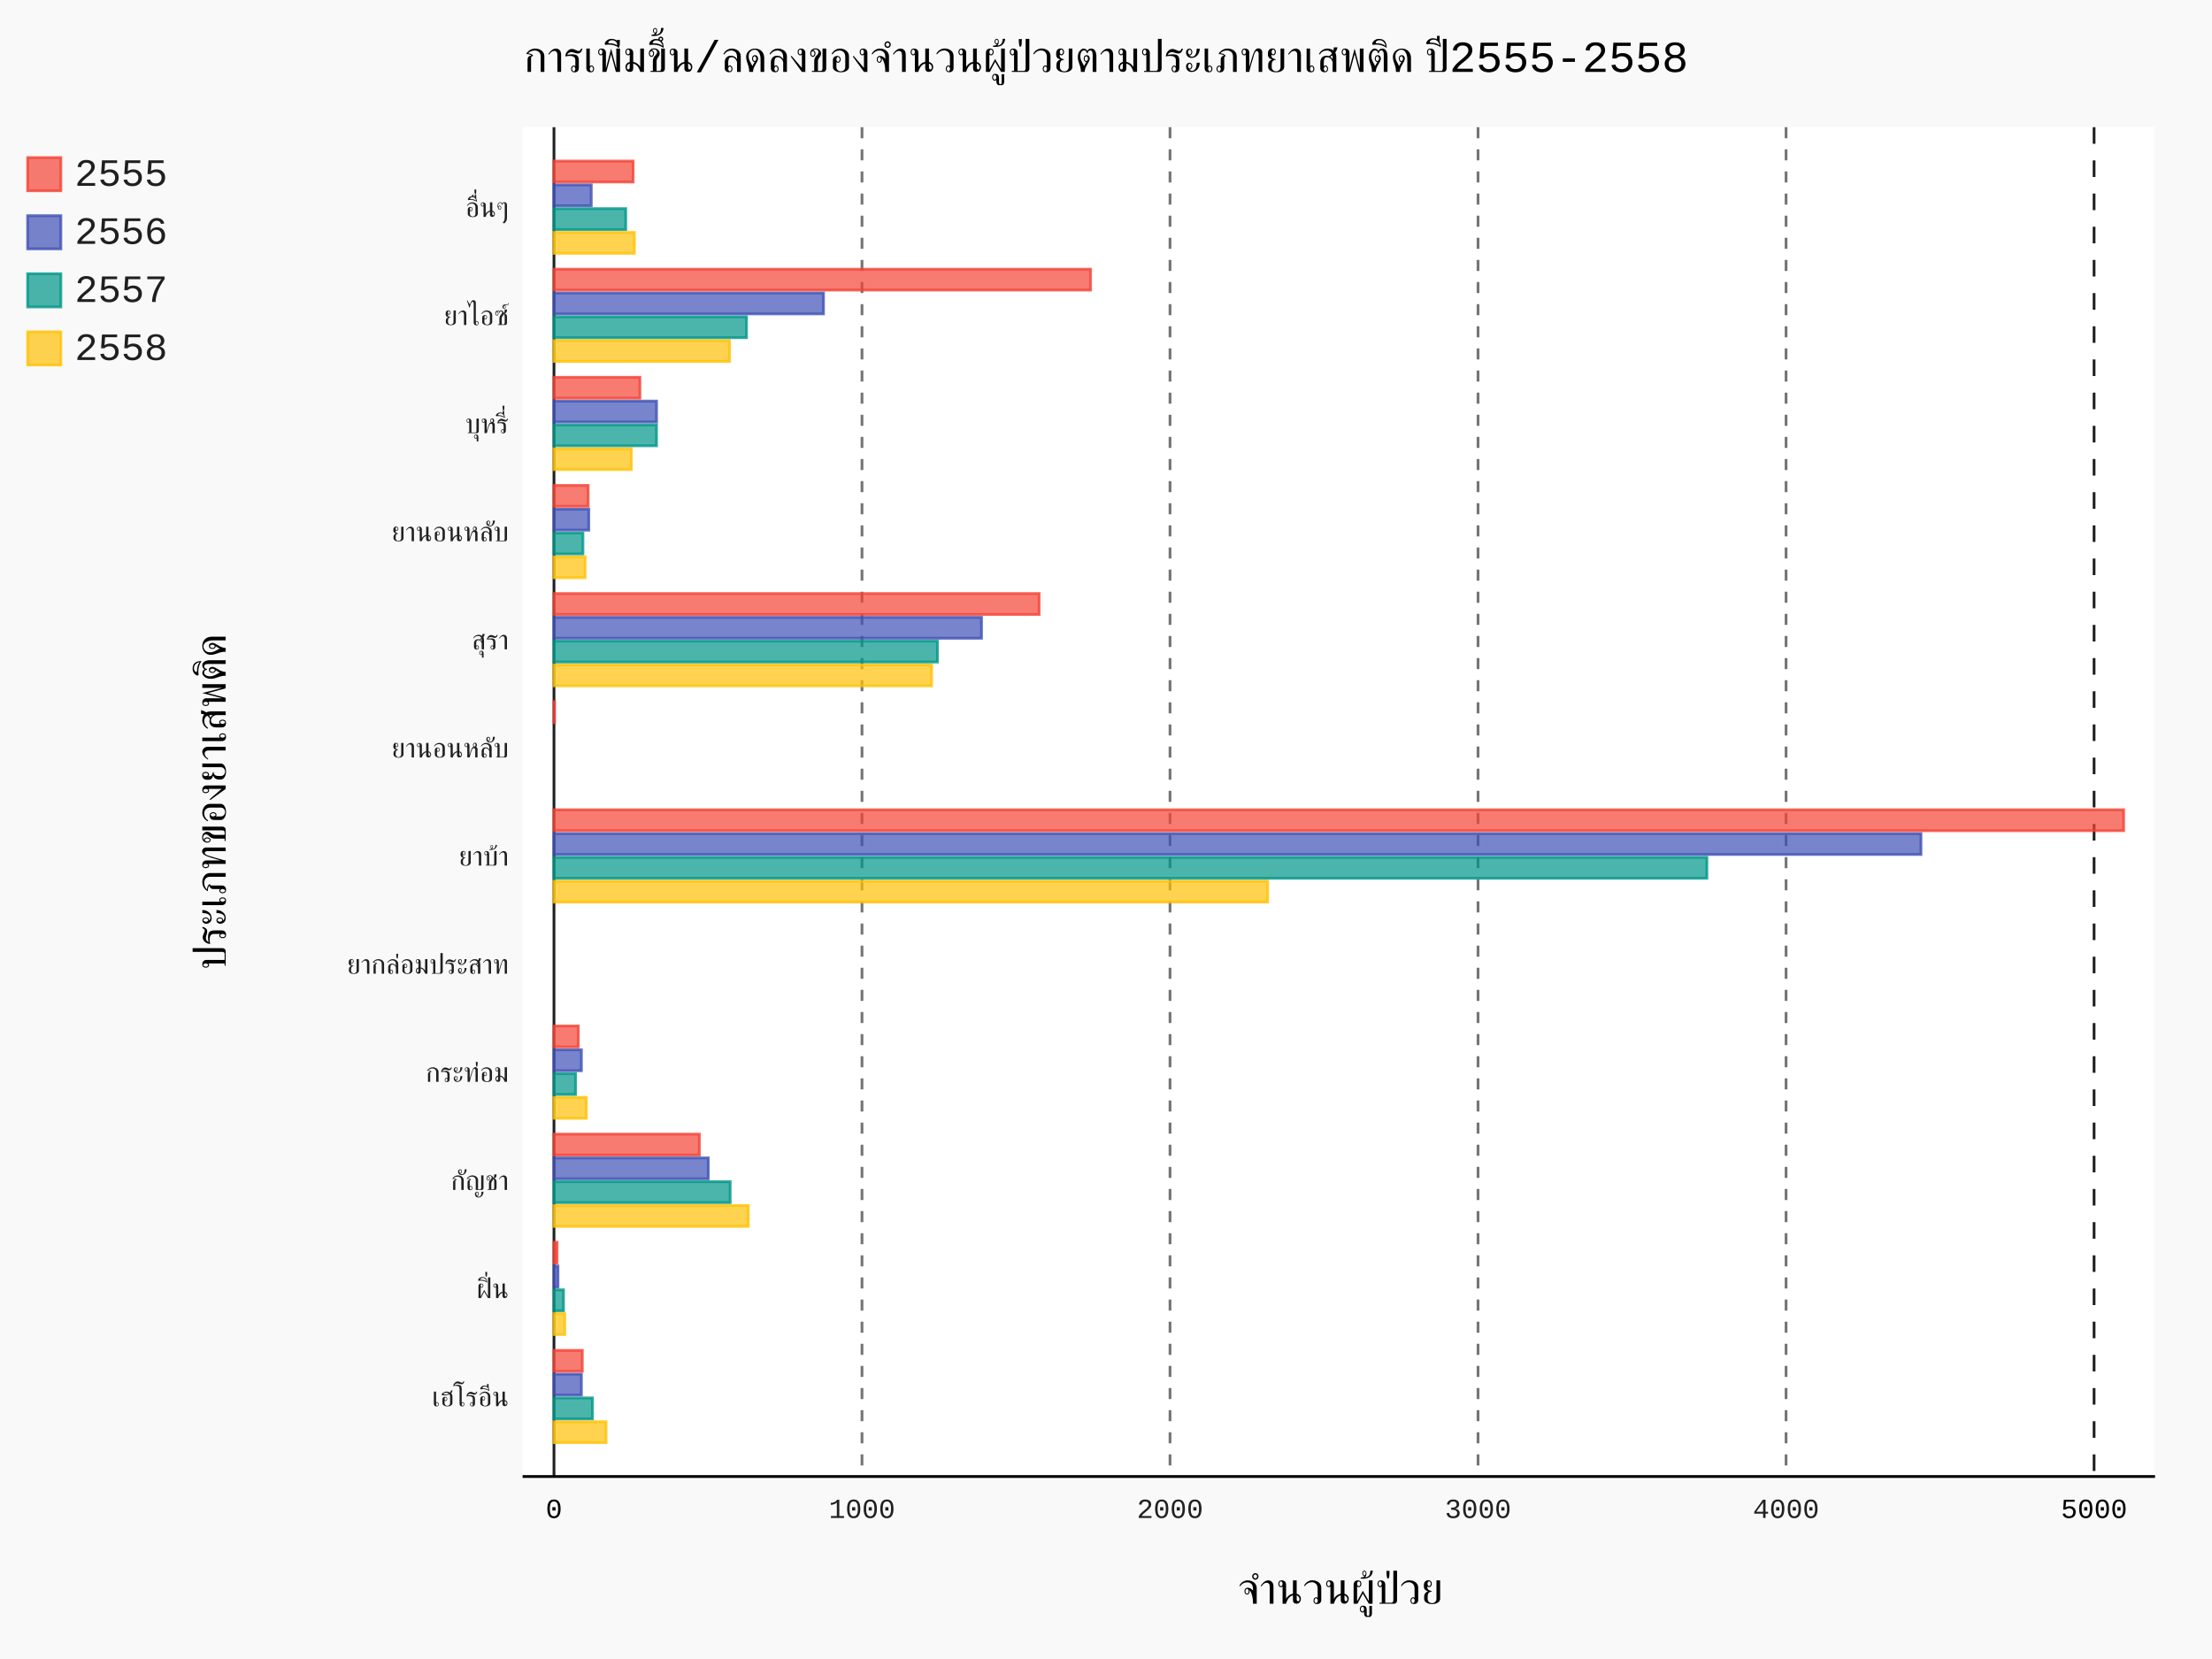
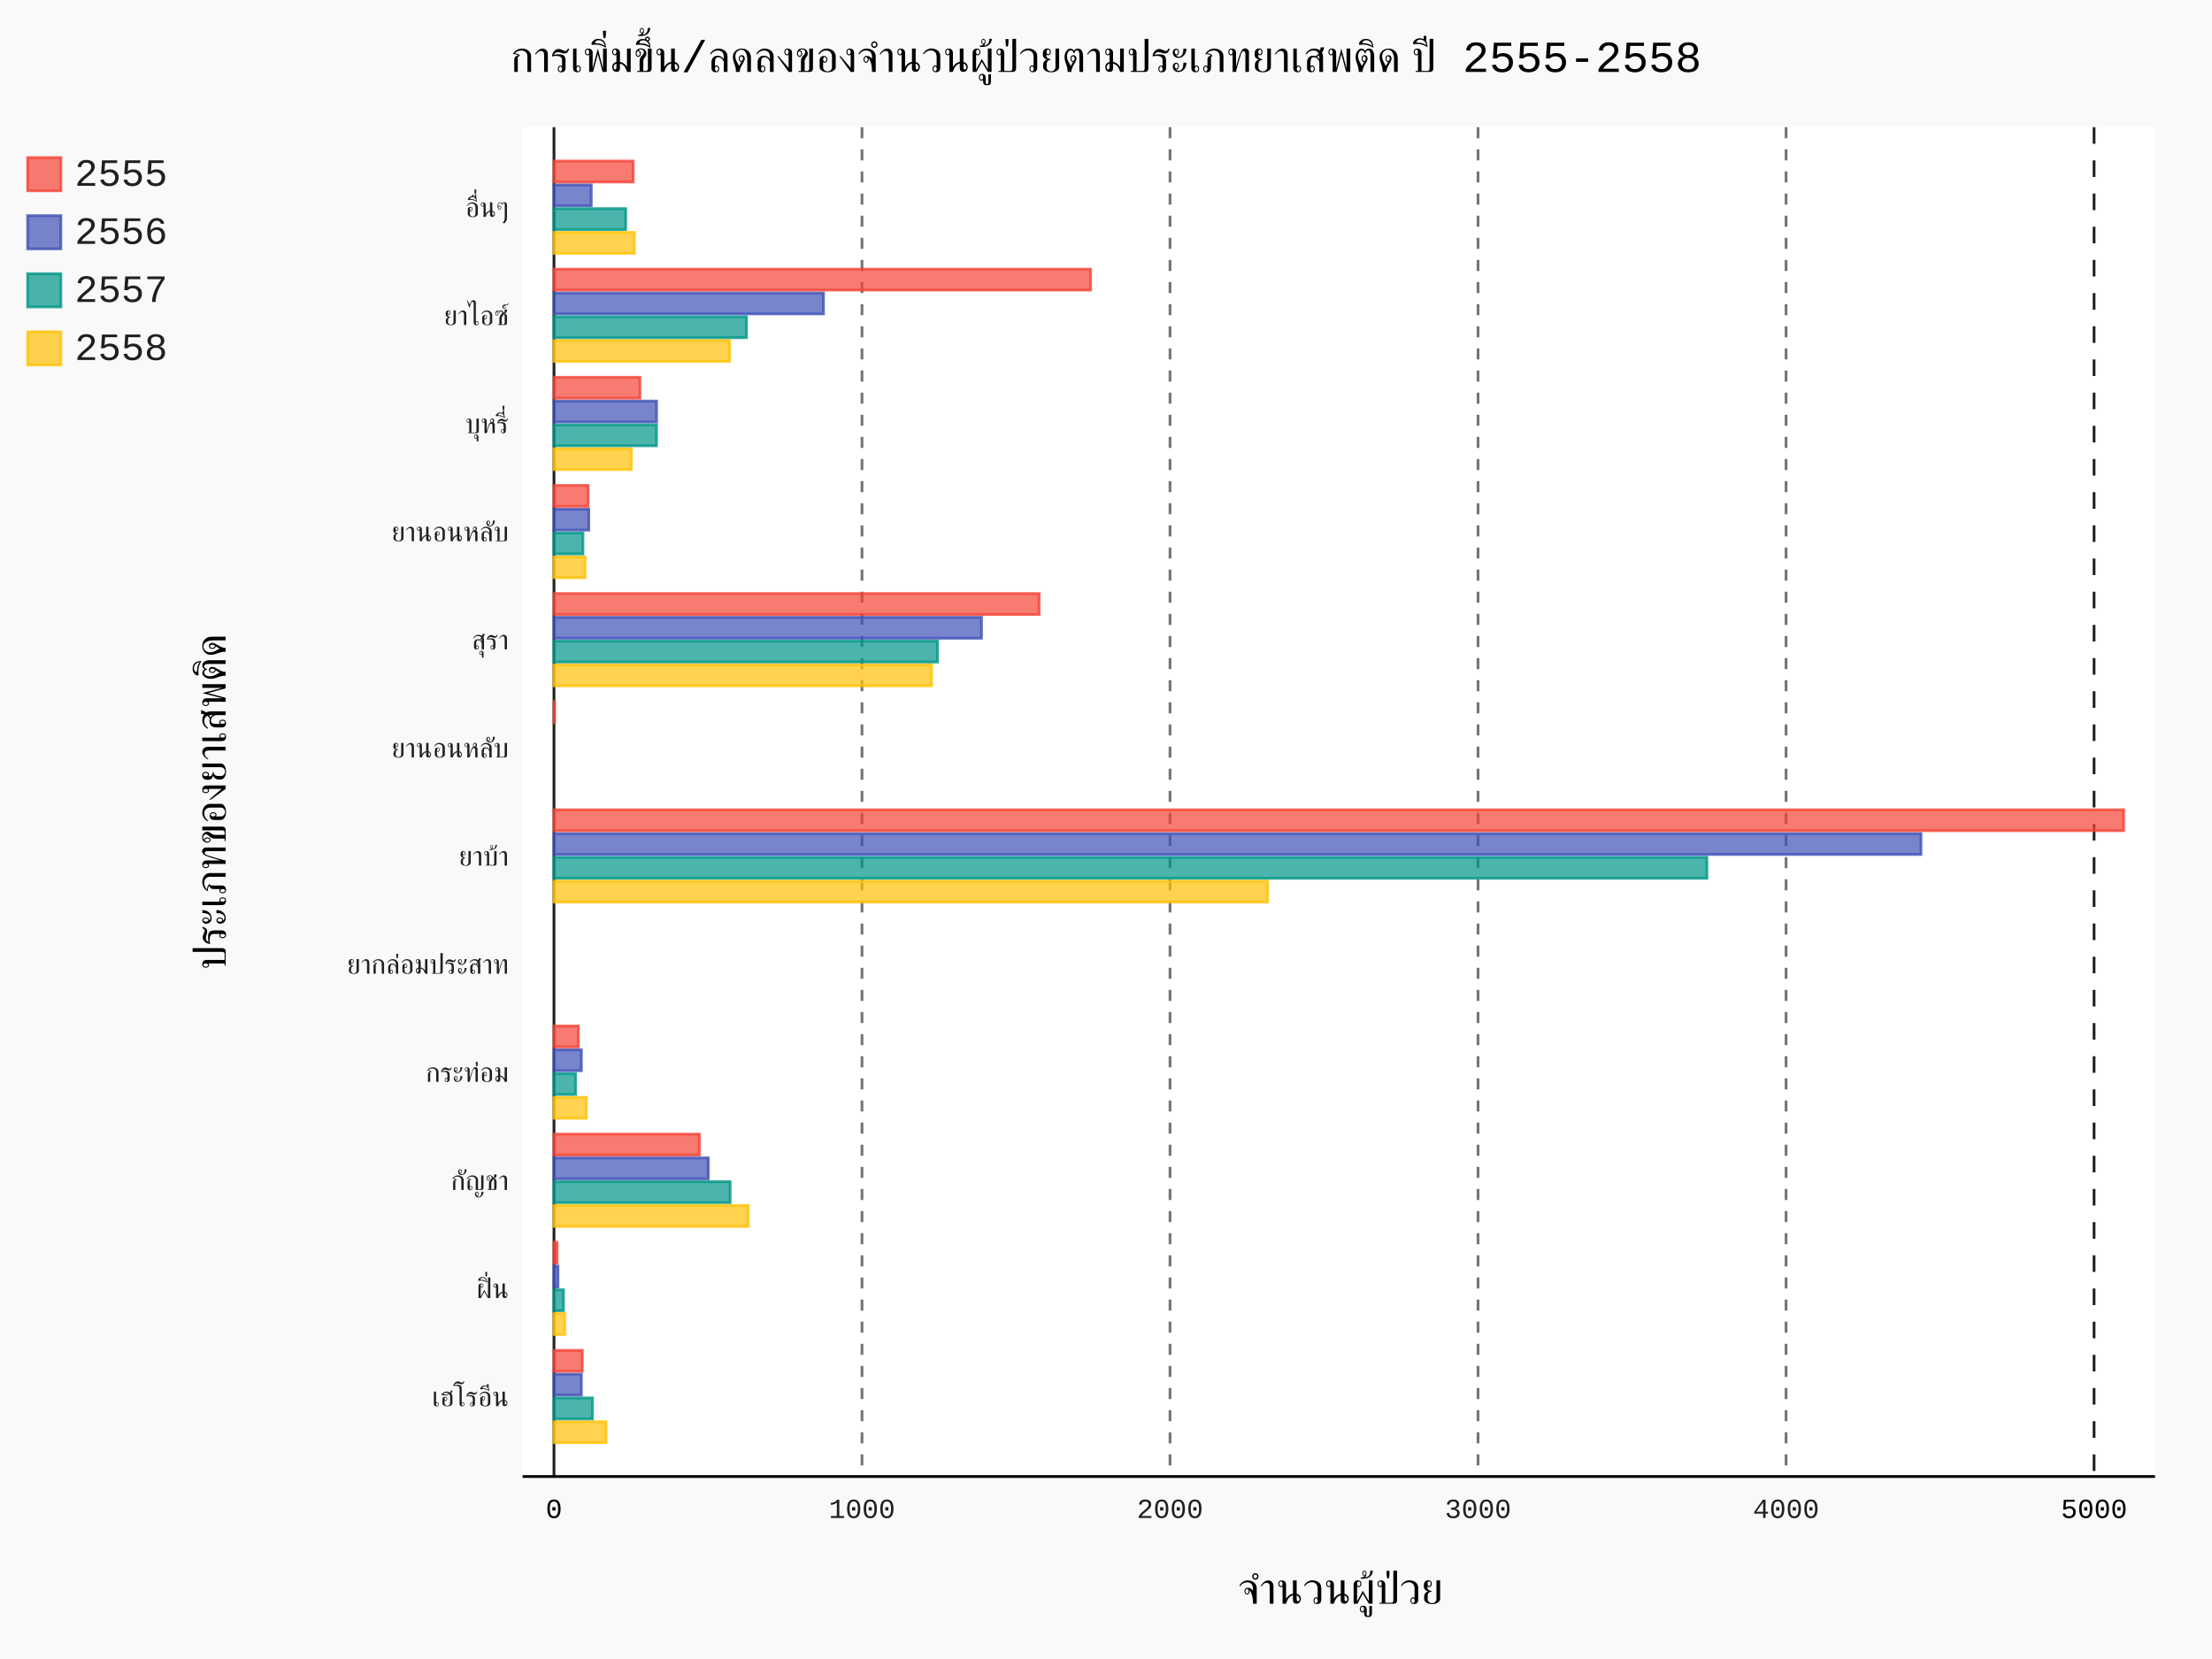
- <svg xmlns="http://www.w3.org/2000/svg" class="pygal-chart" id="chart-aab667e9-ec4f-46fc-a4ac-f212268021ac" viewBox="0 0 800 600">
+ <svg xmlns="http://www.w3.org/2000/svg" class="pygal-chart" id="chart-703345c4-eda2-4bdb-b817-b4ccc04b5e8a" viewBox="0 0 800 600">
  <defs>
-     <style type="text/css">#chart-aab667e9-ec4f-46fc-a4ac-f212268021ac{-webkit-user-select:none;-webkit-font-smoothing:antialiased;font-family:Consolas,"Liberation Mono",Menlo,Courier,monospace}#chart-aab667e9-ec4f-46fc-a4ac-f212268021ac .title{font-family:Consolas,"Liberation Mono",Menlo,Courier,monospace;font-size:16px}#chart-aab667e9-ec4f-46fc-a4ac-f212268021ac .legends .legend text{font-family:Consolas,"Liberation Mono",Menlo,Courier,monospace;font-size:14px}#chart-aab667e9-ec4f-46fc-a4ac-f212268021ac .axis text{font-family:Consolas,"Liberation Mono",Menlo,Courier,monospace;font-size:10px}#chart-aab667e9-ec4f-46fc-a4ac-f212268021ac .axis text.major{font-family:Consolas,"Liberation Mono",Menlo,Courier,monospace;font-size:10px}#chart-aab667e9-ec4f-46fc-a4ac-f212268021ac .text-overlay text.value{font-family:Consolas,"Liberation Mono",Menlo,Courier,monospace;font-size:16px}#chart-aab667e9-ec4f-46fc-a4ac-f212268021ac .text-overlay text.label{font-family:Consolas,"Liberation Mono",Menlo,Courier,monospace;font-size:10px}#chart-aab667e9-ec4f-46fc-a4ac-f212268021ac .tooltip{font-family:Consolas,"Liberation Mono",Menlo,Courier,monospace;font-size:14px}#chart-aab667e9-ec4f-46fc-a4ac-f212268021ac text.no_data{font-family:Consolas,"Liberation Mono",Menlo,Courier,monospace;font-size:64px}
- #chart-aab667e9-ec4f-46fc-a4ac-f212268021ac{background-color:rgba(249,249,249,1)}#chart-aab667e9-ec4f-46fc-a4ac-f212268021ac path,#chart-aab667e9-ec4f-46fc-a4ac-f212268021ac line,#chart-aab667e9-ec4f-46fc-a4ac-f212268021ac rect,#chart-aab667e9-ec4f-46fc-a4ac-f212268021ac circle{-webkit-transition:150ms;-moz-transition:150ms;transition:150ms}#chart-aab667e9-ec4f-46fc-a4ac-f212268021ac .graph &gt; .background{fill:rgba(249,249,249,1)}#chart-aab667e9-ec4f-46fc-a4ac-f212268021ac .plot &gt; .background{fill:rgba(255,255,255,1)}#chart-aab667e9-ec4f-46fc-a4ac-f212268021ac .graph{fill:rgba(0,0,0,.87)}#chart-aab667e9-ec4f-46fc-a4ac-f212268021ac text.no_data{fill:rgba(0,0,0,1)}#chart-aab667e9-ec4f-46fc-a4ac-f212268021ac .title{fill:rgba(0,0,0,1)}#chart-aab667e9-ec4f-46fc-a4ac-f212268021ac .legends .legend text{fill:rgba(0,0,0,.87)}#chart-aab667e9-ec4f-46fc-a4ac-f212268021ac .legends .legend:hover text{fill:rgba(0,0,0,1)}#chart-aab667e9-ec4f-46fc-a4ac-f212268021ac .axis .line{stroke:rgba(0,0,0,1)}#chart-aab667e9-ec4f-46fc-a4ac-f212268021ac .axis .guide.line{stroke:rgba(0,0,0,.54)}#chart-aab667e9-ec4f-46fc-a4ac-f212268021ac .axis .major.line{stroke:rgba(0,0,0,.87)}#chart-aab667e9-ec4f-46fc-a4ac-f212268021ac .axis text.major{fill:rgba(0,0,0,1)}#chart-aab667e9-ec4f-46fc-a4ac-f212268021ac .axis.y .guides:hover .guide.line,#chart-aab667e9-ec4f-46fc-a4ac-f212268021ac .line-graph .axis.x .guides:hover .guide.line,#chart-aab667e9-ec4f-46fc-a4ac-f212268021ac .stackedline-graph .axis.x .guides:hover .guide.line,#chart-aab667e9-ec4f-46fc-a4ac-f212268021ac .xy-graph .axis.x .guides:hover .guide.line{stroke:rgba(0,0,0,1)}#chart-aab667e9-ec4f-46fc-a4ac-f212268021ac .axis .guides:hover text{fill:rgba(0,0,0,1)}#chart-aab667e9-ec4f-46fc-a4ac-f212268021ac .reactive{fill-opacity:.7;stroke-opacity:.8}#chart-aab667e9-ec4f-46fc-a4ac-f212268021ac .ci{stroke:rgba(0,0,0,.87)}#chart-aab667e9-ec4f-46fc-a4ac-f212268021ac .reactive.active,#chart-aab667e9-ec4f-46fc-a4ac-f212268021ac .active .reactive{fill-opacity:.8;stroke-opacity:.9;stroke-width:4}#chart-aab667e9-ec4f-46fc-a4ac-f212268021ac .ci .reactive.active{stroke-width:1.5}#chart-aab667e9-ec4f-46fc-a4ac-f212268021ac .series text{fill:rgba(0,0,0,1)}#chart-aab667e9-ec4f-46fc-a4ac-f212268021ac .tooltip rect{fill:rgba(255,255,255,1);stroke:rgba(0,0,0,1);-webkit-transition:opacity 150ms;-moz-transition:opacity 150ms;transition:opacity 150ms}#chart-aab667e9-ec4f-46fc-a4ac-f212268021ac .tooltip .label{fill:rgba(0,0,0,.87)}#chart-aab667e9-ec4f-46fc-a4ac-f212268021ac .tooltip .label{fill:rgba(0,0,0,.87)}#chart-aab667e9-ec4f-46fc-a4ac-f212268021ac .tooltip .legend{font-size:.8em;fill:rgba(0,0,0,.54)}#chart-aab667e9-ec4f-46fc-a4ac-f212268021ac .tooltip .x_label{font-size:.6em;fill:rgba(0,0,0,1)}#chart-aab667e9-ec4f-46fc-a4ac-f212268021ac .tooltip .xlink{font-size:.5em;text-decoration:underline}#chart-aab667e9-ec4f-46fc-a4ac-f212268021ac .tooltip .value{font-size:1.5em}#chart-aab667e9-ec4f-46fc-a4ac-f212268021ac .bound{font-size:.5em}#chart-aab667e9-ec4f-46fc-a4ac-f212268021ac .max-value{font-size:.75em;fill:rgba(0,0,0,.54)}#chart-aab667e9-ec4f-46fc-a4ac-f212268021ac .map-element{fill:rgba(255,255,255,1);stroke:rgba(0,0,0,.54) !important}#chart-aab667e9-ec4f-46fc-a4ac-f212268021ac .map-element .reactive{fill-opacity:inherit;stroke-opacity:inherit}#chart-aab667e9-ec4f-46fc-a4ac-f212268021ac .color-0,#chart-aab667e9-ec4f-46fc-a4ac-f212268021ac .color-0 a:visited{stroke:#F44336;fill:#F44336}#chart-aab667e9-ec4f-46fc-a4ac-f212268021ac .color-1,#chart-aab667e9-ec4f-46fc-a4ac-f212268021ac .color-1 a:visited{stroke:#3F51B5;fill:#3F51B5}#chart-aab667e9-ec4f-46fc-a4ac-f212268021ac .color-2,#chart-aab667e9-ec4f-46fc-a4ac-f212268021ac .color-2 a:visited{stroke:#009688;fill:#009688}#chart-aab667e9-ec4f-46fc-a4ac-f212268021ac .color-3,#chart-aab667e9-ec4f-46fc-a4ac-f212268021ac .color-3 a:visited{stroke:#FFC107;fill:#FFC107}#chart-aab667e9-ec4f-46fc-a4ac-f212268021ac .text-overlay .color-0 text{fill:black}#chart-aab667e9-ec4f-46fc-a4ac-f212268021ac .text-overlay .color-1 text{fill:black}#chart-aab667e9-ec4f-46fc-a4ac-f212268021ac .text-overlay .color-2 text{fill:black}#chart-aab667e9-ec4f-46fc-a4ac-f212268021ac .text-overlay .color-3 text{fill:black}
- #chart-aab667e9-ec4f-46fc-a4ac-f212268021ac text.no_data{text-anchor:middle}#chart-aab667e9-ec4f-46fc-a4ac-f212268021ac .guide.line{fill:none}#chart-aab667e9-ec4f-46fc-a4ac-f212268021ac .centered{text-anchor:middle}#chart-aab667e9-ec4f-46fc-a4ac-f212268021ac .title{text-anchor:middle}#chart-aab667e9-ec4f-46fc-a4ac-f212268021ac .legends .legend text{fill-opacity:1}#chart-aab667e9-ec4f-46fc-a4ac-f212268021ac .axis.x text{text-anchor:middle}#chart-aab667e9-ec4f-46fc-a4ac-f212268021ac .axis.x:not(.web) text[transform]{text-anchor:start}#chart-aab667e9-ec4f-46fc-a4ac-f212268021ac .axis.x:not(.web) text[transform].backwards{text-anchor:end}#chart-aab667e9-ec4f-46fc-a4ac-f212268021ac .axis.y text{text-anchor:end}#chart-aab667e9-ec4f-46fc-a4ac-f212268021ac .axis.y text[transform].backwards{text-anchor:start}#chart-aab667e9-ec4f-46fc-a4ac-f212268021ac .axis.y2 text{text-anchor:start}#chart-aab667e9-ec4f-46fc-a4ac-f212268021ac .axis.y2 text[transform].backwards{text-anchor:end}#chart-aab667e9-ec4f-46fc-a4ac-f212268021ac .axis .guide.line{stroke-dasharray:4,4}#chart-aab667e9-ec4f-46fc-a4ac-f212268021ac .axis .major.guide.line{stroke-dasharray:6,6}#chart-aab667e9-ec4f-46fc-a4ac-f212268021ac .horizontal .axis.y .guide.line,#chart-aab667e9-ec4f-46fc-a4ac-f212268021ac .horizontal .axis.y2 .guide.line,#chart-aab667e9-ec4f-46fc-a4ac-f212268021ac .vertical .axis.x .guide.line{opacity:0}#chart-aab667e9-ec4f-46fc-a4ac-f212268021ac .horizontal .axis.always_show .guide.line,#chart-aab667e9-ec4f-46fc-a4ac-f212268021ac .vertical .axis.always_show .guide.line{opacity:1 !important}#chart-aab667e9-ec4f-46fc-a4ac-f212268021ac .axis.y .guides:hover .guide.line,#chart-aab667e9-ec4f-46fc-a4ac-f212268021ac .axis.y2 .guides:hover .guide.line,#chart-aab667e9-ec4f-46fc-a4ac-f212268021ac .axis.x .guides:hover .guide.line{opacity:1}#chart-aab667e9-ec4f-46fc-a4ac-f212268021ac .axis .guides:hover text{opacity:1}#chart-aab667e9-ec4f-46fc-a4ac-f212268021ac .nofill{fill:none}#chart-aab667e9-ec4f-46fc-a4ac-f212268021ac .subtle-fill{fill-opacity:.2}#chart-aab667e9-ec4f-46fc-a4ac-f212268021ac .dot{stroke-width:1px;fill-opacity:1}#chart-aab667e9-ec4f-46fc-a4ac-f212268021ac .dot.active{stroke-width:5px}#chart-aab667e9-ec4f-46fc-a4ac-f212268021ac .dot.negative{fill:transparent}#chart-aab667e9-ec4f-46fc-a4ac-f212268021ac text,#chart-aab667e9-ec4f-46fc-a4ac-f212268021ac tspan{stroke:none !important}#chart-aab667e9-ec4f-46fc-a4ac-f212268021ac .series text.active{opacity:1}#chart-aab667e9-ec4f-46fc-a4ac-f212268021ac .tooltip rect{fill-opacity:.95;stroke-width:.5}#chart-aab667e9-ec4f-46fc-a4ac-f212268021ac .tooltip text{fill-opacity:1}#chart-aab667e9-ec4f-46fc-a4ac-f212268021ac .showable{visibility:hidden}#chart-aab667e9-ec4f-46fc-a4ac-f212268021ac .showable.shown{visibility:visible}#chart-aab667e9-ec4f-46fc-a4ac-f212268021ac .gauge-background{fill:rgba(229,229,229,1);stroke:none}#chart-aab667e9-ec4f-46fc-a4ac-f212268021ac .bg-lines{stroke:rgba(249,249,249,1);stroke-width:2px}</style>
+     <style type="text/css">#chart-703345c4-eda2-4bdb-b817-b4ccc04b5e8a{-webkit-user-select:none;-webkit-font-smoothing:antialiased;font-family:Consolas,"Liberation Mono",Menlo,Courier,monospace}#chart-703345c4-eda2-4bdb-b817-b4ccc04b5e8a .title{font-family:Consolas,"Liberation Mono",Menlo,Courier,monospace;font-size:16px}#chart-703345c4-eda2-4bdb-b817-b4ccc04b5e8a .legends .legend text{font-family:Consolas,"Liberation Mono",Menlo,Courier,monospace;font-size:14px}#chart-703345c4-eda2-4bdb-b817-b4ccc04b5e8a .axis text{font-family:Consolas,"Liberation Mono",Menlo,Courier,monospace;font-size:10px}#chart-703345c4-eda2-4bdb-b817-b4ccc04b5e8a .axis text.major{font-family:Consolas,"Liberation Mono",Menlo,Courier,monospace;font-size:10px}#chart-703345c4-eda2-4bdb-b817-b4ccc04b5e8a .text-overlay text.value{font-family:Consolas,"Liberation Mono",Menlo,Courier,monospace;font-size:16px}#chart-703345c4-eda2-4bdb-b817-b4ccc04b5e8a .text-overlay text.label{font-family:Consolas,"Liberation Mono",Menlo,Courier,monospace;font-size:10px}#chart-703345c4-eda2-4bdb-b817-b4ccc04b5e8a .tooltip{font-family:Consolas,"Liberation Mono",Menlo,Courier,monospace;font-size:14px}#chart-703345c4-eda2-4bdb-b817-b4ccc04b5e8a text.no_data{font-family:Consolas,"Liberation Mono",Menlo,Courier,monospace;font-size:64px}
+ #chart-703345c4-eda2-4bdb-b817-b4ccc04b5e8a{background-color:rgba(249,249,249,1)}#chart-703345c4-eda2-4bdb-b817-b4ccc04b5e8a path,#chart-703345c4-eda2-4bdb-b817-b4ccc04b5e8a line,#chart-703345c4-eda2-4bdb-b817-b4ccc04b5e8a rect,#chart-703345c4-eda2-4bdb-b817-b4ccc04b5e8a circle{-webkit-transition:150ms;-moz-transition:150ms;transition:150ms}#chart-703345c4-eda2-4bdb-b817-b4ccc04b5e8a .graph &gt; .background{fill:rgba(249,249,249,1)}#chart-703345c4-eda2-4bdb-b817-b4ccc04b5e8a .plot &gt; .background{fill:rgba(255,255,255,1)}#chart-703345c4-eda2-4bdb-b817-b4ccc04b5e8a .graph{fill:rgba(0,0,0,.87)}#chart-703345c4-eda2-4bdb-b817-b4ccc04b5e8a text.no_data{fill:rgba(0,0,0,1)}#chart-703345c4-eda2-4bdb-b817-b4ccc04b5e8a .title{fill:rgba(0,0,0,1)}#chart-703345c4-eda2-4bdb-b817-b4ccc04b5e8a .legends .legend text{fill:rgba(0,0,0,.87)}#chart-703345c4-eda2-4bdb-b817-b4ccc04b5e8a .legends .legend:hover text{fill:rgba(0,0,0,1)}#chart-703345c4-eda2-4bdb-b817-b4ccc04b5e8a .axis .line{stroke:rgba(0,0,0,1)}#chart-703345c4-eda2-4bdb-b817-b4ccc04b5e8a .axis .guide.line{stroke:rgba(0,0,0,.54)}#chart-703345c4-eda2-4bdb-b817-b4ccc04b5e8a .axis .major.line{stroke:rgba(0,0,0,.87)}#chart-703345c4-eda2-4bdb-b817-b4ccc04b5e8a .axis text.major{fill:rgba(0,0,0,1)}#chart-703345c4-eda2-4bdb-b817-b4ccc04b5e8a .axis.y .guides:hover .guide.line,#chart-703345c4-eda2-4bdb-b817-b4ccc04b5e8a .line-graph .axis.x .guides:hover .guide.line,#chart-703345c4-eda2-4bdb-b817-b4ccc04b5e8a .stackedline-graph .axis.x .guides:hover .guide.line,#chart-703345c4-eda2-4bdb-b817-b4ccc04b5e8a .xy-graph .axis.x .guides:hover .guide.line{stroke:rgba(0,0,0,1)}#chart-703345c4-eda2-4bdb-b817-b4ccc04b5e8a .axis .guides:hover text{fill:rgba(0,0,0,1)}#chart-703345c4-eda2-4bdb-b817-b4ccc04b5e8a .reactive{fill-opacity:.7;stroke-opacity:.8}#chart-703345c4-eda2-4bdb-b817-b4ccc04b5e8a .ci{stroke:rgba(0,0,0,.87)}#chart-703345c4-eda2-4bdb-b817-b4ccc04b5e8a .reactive.active,#chart-703345c4-eda2-4bdb-b817-b4ccc04b5e8a .active .reactive{fill-opacity:.8;stroke-opacity:.9;stroke-width:4}#chart-703345c4-eda2-4bdb-b817-b4ccc04b5e8a .ci .reactive.active{stroke-width:1.5}#chart-703345c4-eda2-4bdb-b817-b4ccc04b5e8a .series text{fill:rgba(0,0,0,1)}#chart-703345c4-eda2-4bdb-b817-b4ccc04b5e8a .tooltip rect{fill:rgba(255,255,255,1);stroke:rgba(0,0,0,1);-webkit-transition:opacity 150ms;-moz-transition:opacity 150ms;transition:opacity 150ms}#chart-703345c4-eda2-4bdb-b817-b4ccc04b5e8a .tooltip .label{fill:rgba(0,0,0,.87)}#chart-703345c4-eda2-4bdb-b817-b4ccc04b5e8a .tooltip .label{fill:rgba(0,0,0,.87)}#chart-703345c4-eda2-4bdb-b817-b4ccc04b5e8a .tooltip .legend{font-size:.8em;fill:rgba(0,0,0,.54)}#chart-703345c4-eda2-4bdb-b817-b4ccc04b5e8a .tooltip .x_label{font-size:.6em;fill:rgba(0,0,0,1)}#chart-703345c4-eda2-4bdb-b817-b4ccc04b5e8a .tooltip .xlink{font-size:.5em;text-decoration:underline}#chart-703345c4-eda2-4bdb-b817-b4ccc04b5e8a .tooltip .value{font-size:1.5em}#chart-703345c4-eda2-4bdb-b817-b4ccc04b5e8a .bound{font-size:.5em}#chart-703345c4-eda2-4bdb-b817-b4ccc04b5e8a .max-value{font-size:.75em;fill:rgba(0,0,0,.54)}#chart-703345c4-eda2-4bdb-b817-b4ccc04b5e8a .map-element{fill:rgba(255,255,255,1);stroke:rgba(0,0,0,.54) !important}#chart-703345c4-eda2-4bdb-b817-b4ccc04b5e8a .map-element .reactive{fill-opacity:inherit;stroke-opacity:inherit}#chart-703345c4-eda2-4bdb-b817-b4ccc04b5e8a .color-0,#chart-703345c4-eda2-4bdb-b817-b4ccc04b5e8a .color-0 a:visited{stroke:#F44336;fill:#F44336}#chart-703345c4-eda2-4bdb-b817-b4ccc04b5e8a .color-1,#chart-703345c4-eda2-4bdb-b817-b4ccc04b5e8a .color-1 a:visited{stroke:#3F51B5;fill:#3F51B5}#chart-703345c4-eda2-4bdb-b817-b4ccc04b5e8a .color-2,#chart-703345c4-eda2-4bdb-b817-b4ccc04b5e8a .color-2 a:visited{stroke:#009688;fill:#009688}#chart-703345c4-eda2-4bdb-b817-b4ccc04b5e8a .color-3,#chart-703345c4-eda2-4bdb-b817-b4ccc04b5e8a .color-3 a:visited{stroke:#FFC107;fill:#FFC107}#chart-703345c4-eda2-4bdb-b817-b4ccc04b5e8a .text-overlay .color-0 text{fill:black}#chart-703345c4-eda2-4bdb-b817-b4ccc04b5e8a .text-overlay .color-1 text{fill:black}#chart-703345c4-eda2-4bdb-b817-b4ccc04b5e8a .text-overlay .color-2 text{fill:black}#chart-703345c4-eda2-4bdb-b817-b4ccc04b5e8a .text-overlay .color-3 text{fill:black}
+ #chart-703345c4-eda2-4bdb-b817-b4ccc04b5e8a text.no_data{text-anchor:middle}#chart-703345c4-eda2-4bdb-b817-b4ccc04b5e8a .guide.line{fill:none}#chart-703345c4-eda2-4bdb-b817-b4ccc04b5e8a .centered{text-anchor:middle}#chart-703345c4-eda2-4bdb-b817-b4ccc04b5e8a .title{text-anchor:middle}#chart-703345c4-eda2-4bdb-b817-b4ccc04b5e8a .legends .legend text{fill-opacity:1}#chart-703345c4-eda2-4bdb-b817-b4ccc04b5e8a .axis.x text{text-anchor:middle}#chart-703345c4-eda2-4bdb-b817-b4ccc04b5e8a .axis.x:not(.web) text[transform]{text-anchor:start}#chart-703345c4-eda2-4bdb-b817-b4ccc04b5e8a .axis.x:not(.web) text[transform].backwards{text-anchor:end}#chart-703345c4-eda2-4bdb-b817-b4ccc04b5e8a .axis.y text{text-anchor:end}#chart-703345c4-eda2-4bdb-b817-b4ccc04b5e8a .axis.y text[transform].backwards{text-anchor:start}#chart-703345c4-eda2-4bdb-b817-b4ccc04b5e8a .axis.y2 text{text-anchor:start}#chart-703345c4-eda2-4bdb-b817-b4ccc04b5e8a .axis.y2 text[transform].backwards{text-anchor:end}#chart-703345c4-eda2-4bdb-b817-b4ccc04b5e8a .axis .guide.line{stroke-dasharray:4,4}#chart-703345c4-eda2-4bdb-b817-b4ccc04b5e8a .axis .major.guide.line{stroke-dasharray:6,6}#chart-703345c4-eda2-4bdb-b817-b4ccc04b5e8a .horizontal .axis.y .guide.line,#chart-703345c4-eda2-4bdb-b817-b4ccc04b5e8a .horizontal .axis.y2 .guide.line,#chart-703345c4-eda2-4bdb-b817-b4ccc04b5e8a .vertical .axis.x .guide.line{opacity:0}#chart-703345c4-eda2-4bdb-b817-b4ccc04b5e8a .horizontal .axis.always_show .guide.line,#chart-703345c4-eda2-4bdb-b817-b4ccc04b5e8a .vertical .axis.always_show .guide.line{opacity:1 !important}#chart-703345c4-eda2-4bdb-b817-b4ccc04b5e8a .axis.y .guides:hover .guide.line,#chart-703345c4-eda2-4bdb-b817-b4ccc04b5e8a .axis.y2 .guides:hover .guide.line,#chart-703345c4-eda2-4bdb-b817-b4ccc04b5e8a .axis.x .guides:hover .guide.line{opacity:1}#chart-703345c4-eda2-4bdb-b817-b4ccc04b5e8a .axis .guides:hover text{opacity:1}#chart-703345c4-eda2-4bdb-b817-b4ccc04b5e8a .nofill{fill:none}#chart-703345c4-eda2-4bdb-b817-b4ccc04b5e8a .subtle-fill{fill-opacity:.2}#chart-703345c4-eda2-4bdb-b817-b4ccc04b5e8a .dot{stroke-width:1px;fill-opacity:1}#chart-703345c4-eda2-4bdb-b817-b4ccc04b5e8a .dot.active{stroke-width:5px}#chart-703345c4-eda2-4bdb-b817-b4ccc04b5e8a .dot.negative{fill:transparent}#chart-703345c4-eda2-4bdb-b817-b4ccc04b5e8a text,#chart-703345c4-eda2-4bdb-b817-b4ccc04b5e8a tspan{stroke:none !important}#chart-703345c4-eda2-4bdb-b817-b4ccc04b5e8a .series text.active{opacity:1}#chart-703345c4-eda2-4bdb-b817-b4ccc04b5e8a .tooltip rect{fill-opacity:.95;stroke-width:.5}#chart-703345c4-eda2-4bdb-b817-b4ccc04b5e8a .tooltip text{fill-opacity:1}#chart-703345c4-eda2-4bdb-b817-b4ccc04b5e8a .showable{visibility:hidden}#chart-703345c4-eda2-4bdb-b817-b4ccc04b5e8a .showable.shown{visibility:visible}#chart-703345c4-eda2-4bdb-b817-b4ccc04b5e8a .gauge-background{fill:rgba(229,229,229,1);stroke:none}#chart-703345c4-eda2-4bdb-b817-b4ccc04b5e8a .bg-lines{stroke:rgba(249,249,249,1);stroke-width:2px}</style>
  </defs>
  <g class="graph horizontalbar-graph horizontal">
    <rect class="background" height="600" width="800" x="0" y="0" />
    <g class="plot" transform="translate(189, 46)">
      <rect class="background" height="488" width="590.4" x="0" y="0" />
      <g class="axis y">
        <path class="line" d="M0 488 h590.4" />
        <g class="guides">
          <path class="guide line" d="M0 459.064 h590.4" />
          <text class="" x="-5" y="462.564">เฮโรอีน</text>
        </g>
        <g class="guides">
          <path class="guide line" d="M0 419.962 h590.4" />
          <text class="" x="-5" y="423.462">ฝิ่น</text>
        </g>
        <g class="guides">
          <path class="guide line" d="M0 380.859 h590.4" />
          <text class="" x="-5" y="384.359">กัญชา</text>
        </g>
        <g class="guides">
          <path class="guide line" d="M0 341.756 h590.4" />
          <text class="" x="-5" y="345.256">กระท่อม</text>
        </g>
        <g class="guides">
          <path class="guide line" d="M0 302.654 h590.4" />
          <text class="" x="-5" y="306.154">ยากล่อมประสาท</text>
        </g>
        <g class="guides">
          <path class="guide line" d="M0 263.551 h590.4" />
          <text class="" x="-5" y="267.051">ยาบ้า</text>
        </g>
        <g class="guides">
          <path class="guide line" d="M0 224.449 h590.4" />
          <text class="" x="-5" y="227.949">ยานอนหลับ</text>
        </g>
        <g class="guides">
          <path class="guide line" d="M0 185.346 h590.4" />
          <text class="" x="-5" y="188.846">สุรา</text>
        </g>
        <g class="guides">
          <path class="guide line" d="M0 146.244 h590.4" />
          <text class="" x="-5" y="149.744">ยานอนหลับ</text>
        </g>
        <g class="guides">
          <path class="guide line" d="M0 107.141 h590.4" />
          <text class="" x="-5" y="110.641">บุหรี่</text>
        </g>
        <g class="guides">
          <path class="guide line" d="M0 68.038 h590.4" />
          <text class="" x="-5" y="71.538">ยาไอซ์</text>
        </g>
        <g class="guides">
          <path class="guide line" d="M0 28.936 h590.4" />
          <text class="" x="-5" y="32.436">อื่นๆ</text>
        </g>
      </g>
      <g class="axis x">
        <g class="guides">
          <path class="axis major line" d="M11.354 0 v488" />
          <text class="major" x="11.354" y="503.0">0</text>
        </g>
        <g class="guides">
          <path class="guide line" d="M122.753 0 v488" />
          <text class="" x="122.753" y="503.0">1000</text>
        </g>
        <g class="guides">
          <path class="guide line" d="M234.153 0 v488" />
          <text class="" x="234.153" y="503.0">2000</text>
        </g>
        <g class="guides">
          <path class="guide line" d="M345.553 0 v488" />
          <text class="" x="345.553" y="503.0">3000</text>
        </g>
        <g class="guides">
          <path class="guide line" d="M456.952 0 v488" />
          <text class="" x="456.952" y="503.0">4000</text>
        </g>
        <g class="guides">
          <path class="major guide line" d="M568.352 0 v488" />
          <text class="major" x="568.352" y="503.0">5000</text>
        </g>
      </g>
      <g class="series serie-3 color-3">
        <g class="bars">
          <g class="bar">
            <rect class="rect reactive tooltip-trigger" height="7.57" rx="0" ry="0" width="18.827" x="11.354" y="468.183" />
          </g>
          <g class="bar">
            <rect class="rect reactive tooltip-trigger" height="7.57" rx="0" ry="0" width="3.899" x="11.354" y="429.08" />
          </g>
          <g class="bar">
            <rect class="rect reactive tooltip-trigger" height="7.57" rx="0" ry="0" width="70.293" x="11.354" y="389.978" />
          </g>
          <g class="bar">
            <rect class="rect reactive tooltip-trigger" height="7.57" rx="0" ry="0" width="11.697" x="11.354" y="350.875" />
          </g>
          <g class="bar">
            <rect class="rect reactive tooltip-trigger" height="7.57" rx="0" ry="0" x="11.354" y="311.773" />
          </g>
          <g class="bar">
            <rect class="rect reactive tooltip-trigger" height="7.57" rx="0" ry="0" width="258.113" x="11.354" y="272.67" />
          </g>
          <g class="bar">
            <rect class="rect reactive tooltip-trigger" height="7.57" rx="0" ry="0" x="11.354" y="233.567" />
          </g>
          <g class="bar">
            <rect class="rect reactive tooltip-trigger" height="7.57" rx="0" ry="0" width="136.576" x="11.354" y="194.465" />
          </g>
          <g class="bar">
            <rect class="rect reactive tooltip-trigger" height="7.57" rx="0" ry="0" width="11.251" x="11.354" y="155.362" />
          </g>
          <g class="bar">
            <rect class="rect reactive tooltip-trigger" height="7.57" rx="0" ry="0" width="27.961" x="11.354" y="116.26" />
          </g>
          <g class="bar">
            <rect class="rect reactive tooltip-trigger" height="7.57" rx="0" ry="0" width="63.498" x="11.354" y="77.157" />
          </g>
          <g class="bar">
            <rect class="rect reactive tooltip-trigger" height="7.57" rx="0" ry="0" width="29.075" x="11.354" y="38.055" />
          </g>
        </g>
      </g>
      <g class="series serie-2 color-2">
        <g class="bars">
          <g class="bar">
            <rect class="rect reactive tooltip-trigger" height="7.57" rx="0" ry="0" width="13.925" x="11.354" y="459.58" />
          </g>
          <g class="bar">
            <rect class="rect reactive tooltip-trigger" height="7.57" rx="0" ry="0" width="3.453" x="11.354" y="420.478" />
          </g>
          <g class="bar">
            <rect class="rect reactive tooltip-trigger" height="7.57" rx="0" ry="0" width="63.721" x="11.354" y="381.375" />
          </g>
          <g class="bar">
            <rect class="rect reactive tooltip-trigger" height="7.57" rx="0" ry="0" width="7.798" x="11.354" y="342.273" />
          </g>
          <g class="bar">
            <rect class="rect reactive tooltip-trigger" height="7.57" rx="0" ry="0" x="11.354" y="303.17" />
          </g>
          <g class="bar">
            <rect class="rect reactive tooltip-trigger" height="7.57" rx="0" ry="0" width="416.969" x="11.354" y="264.067" />
          </g>
          <g class="bar">
            <rect class="rect reactive tooltip-trigger" height="7.57" rx="0" ry="0" x="11.354" y="224.965" />
          </g>
          <g class="bar">
            <rect class="rect reactive tooltip-trigger" height="7.57" rx="0" ry="0" width="138.692" x="11.354" y="185.862" />
          </g>
          <g class="bar">
            <rect class="rect reactive tooltip-trigger" height="7.57" rx="0" ry="0" width="10.472" x="11.354" y="146.76" />
          </g>
          <g class="bar">
            <rect class="rect reactive tooltip-trigger" height="7.57" rx="0" ry="0" width="37.096" x="11.354" y="107.657" />
          </g>
          <g class="bar">
            <rect class="rect reactive tooltip-trigger" height="7.57" rx="0" ry="0" width="69.625" x="11.354" y="68.555" />
          </g>
          <g class="bar">
            <rect class="rect reactive tooltip-trigger" height="7.57" rx="0" ry="0" width="25.956" x="11.354" y="29.452" />
          </g>
        </g>
      </g>
      <g class="series serie-1 color-1">
        <g class="bars">
          <g class="bar">
            <rect class="rect reactive tooltip-trigger" height="7.57" rx="0" ry="0" width="9.915" x="11.354" y="450.978" />
          </g>
          <g class="bar">
            <rect class="rect reactive tooltip-trigger" height="7.57" rx="0" ry="0" width="1.448" x="11.354" y="411.875" />
          </g>
          <g class="bar">
            <rect class="rect reactive tooltip-trigger" height="7.57" rx="0" ry="0" width="55.811" x="11.354" y="372.773" />
          </g>
          <g class="bar">
            <rect class="rect reactive tooltip-trigger" height="7.57" rx="0" ry="0" width="9.915" x="11.354" y="333.67" />
          </g>
          <g class="bar">
            <rect class="rect reactive tooltip-trigger" height="7.57" rx="0" ry="0" x="11.354" y="294.567" />
          </g>
          <g class="bar">
            <rect class="rect reactive tooltip-trigger" height="7.57" rx="0" ry="0" width="494.391" x="11.354" y="255.465" />
          </g>
          <g class="bar">
            <rect class="rect reactive tooltip-trigger" height="7.57" rx="0" ry="0" x="11.354" y="216.362" />
          </g>
          <g class="bar">
            <rect class="rect reactive tooltip-trigger" height="7.57" rx="0" ry="0" width="154.623" x="11.354" y="177.26" />
          </g>
          <g class="bar">
            <rect class="rect reactive tooltip-trigger" height="7.57" rx="0" ry="0" width="12.588" x="11.354" y="138.157" />
          </g>
          <g class="bar">
            <rect class="rect reactive tooltip-trigger" height="7.57" rx="0" ry="0" width="37.096" x="11.354" y="99.055" />
          </g>
          <g class="bar">
            <rect class="rect reactive tooltip-trigger" height="7.57" rx="0" ry="0" width="97.475" x="11.354" y="59.952" />
          </g>
          <g class="bar">
            <rect class="rect reactive tooltip-trigger" height="7.57" rx="0" ry="0" width="13.479" x="11.354" y="20.849" />
          </g>
        </g>
      </g>
      <g class="series serie-0 color-0">
        <g class="bars">
          <g class="bar">
            <rect class="rect reactive tooltip-trigger" height="7.57" rx="0" ry="0" width="10.249" x="11.354" y="442.375" />
          </g>
          <g class="bar">
            <rect class="rect reactive tooltip-trigger" height="7.57" rx="0" ry="0" width="1.114" x="11.354" y="403.273" />
          </g>
          <g class="bar">
            <rect class="rect reactive tooltip-trigger" height="7.57" rx="0" ry="0" width="52.581" x="11.354" y="364.17" />
          </g>
          <g class="bar">
            <rect class="rect reactive tooltip-trigger" height="7.57" rx="0" ry="0" width="8.801" x="11.354" y="325.067" />
          </g>
          <g class="bar">
            <rect class="rect reactive tooltip-trigger" height="7.57" rx="0" ry="0" x="11.354" y="285.965" />
          </g>
          <g class="bar">
            <rect class="rect reactive tooltip-trigger" height="7.57" rx="0" ry="0" width="567.692" x="11.354" y="246.862" />
          </g>
          <g class="bar">
            <rect class="rect reactive tooltip-trigger" height="7.57" rx="0" ry="0" width="0.223" x="11.354" y="207.76" />
          </g>
          <g class="bar">
            <rect class="rect reactive tooltip-trigger" height="7.57" rx="0" ry="0" width="175.454" x="11.354" y="168.657" />
          </g>
          <g class="bar">
            <rect class="rect reactive tooltip-trigger" height="7.57" rx="0" ry="0" width="12.365" x="11.354" y="129.555" />
          </g>
          <g class="bar">
            <rect class="rect reactive tooltip-trigger" height="7.57" rx="0" ry="0" width="31.08" x="11.354" y="90.452" />
          </g>
          <g class="bar">
            <rect class="rect reactive tooltip-trigger" height="7.57" rx="0" ry="0" width="194.058" x="11.354" y="51.349" />
          </g>
          <g class="bar">
            <rect class="rect reactive tooltip-trigger" height="7.57" rx="0" ry="0" width="28.63" x="11.354" y="12.247" />
          </g>
        </g>
      </g>
    </g>
    <g class="titles">
-       <text class="title plot_title" x="400.0" y="26">การเพ่ิมขึ้น/ลดลงของจำนวนผู้ป่วยตามประเภทยาเสพติด ปี2555-2558</text>
+       <text class="title plot_title" x="400.0" y="26">การเพิ่มขึ้น/ลดลงของจำนวนผู้ป่วยตามประเภทยาเสพติด ปี 2555-2558</text>
      <text class="title" x="484.8" y="580">จำนวนผู้ป่วย</text>
      <text class="title" transform="rotate(-90 55.6 290)" x="55.6" y="316.0">ประเภทของยาเสพติด</text>
    </g>
    <g class="plot overlay" transform="translate(189, 46)">
      <g class="series serie-3 color-3" />
      <g class="series serie-2 color-2" />
      <g class="series serie-1 color-1" />
      <g class="series serie-0 color-0" />
    </g>
    <g class="plot text-overlay" transform="translate(189, 46)">
      <g class="series serie-3 color-3" />
      <g class="series serie-2 color-2" />
      <g class="series serie-1 color-1" />
      <g class="series serie-0 color-0" />
    </g>
    <g class="plot tooltip-overlay" transform="translate(189, 46)">
      <g class="tooltip" style="opacity: 0" transform="translate(0 0)">
        <rect class="tooltip-box" height="0" rx="0" ry="0" width="0" />
        <g class="text" />
      </g>
    </g>
    <g class="legends" transform="translate(10, 56)">
      <g class="legend reactive activate-serie" id="activate-serie-0">
        <rect class="color-0 reactive" height="12" width="12" x="0.0" y="1.0" />
        <text x="17.0" y="11.2">2555</text>
      </g>
      <g class="legend reactive activate-serie" id="activate-serie-1">
        <rect class="color-1 reactive" height="12" width="12" x="0.0" y="22.0" />
        <text x="17.0" y="32.2">2556</text>
      </g>
      <g class="legend reactive activate-serie" id="activate-serie-2">
        <rect class="color-2 reactive" height="12" width="12" x="0.0" y="43.0" />
        <text x="17.0" y="53.2">2557</text>
      </g>
      <g class="legend reactive activate-serie" id="activate-serie-3">
        <rect class="color-3 reactive" height="12" width="12" x="0.0" y="64.0" />
        <text x="17.0" y="74.2">2558</text>
      </g>
    </g>
    <g class="legends" transform="translate(790, 56)" />
  </g>
</svg>
